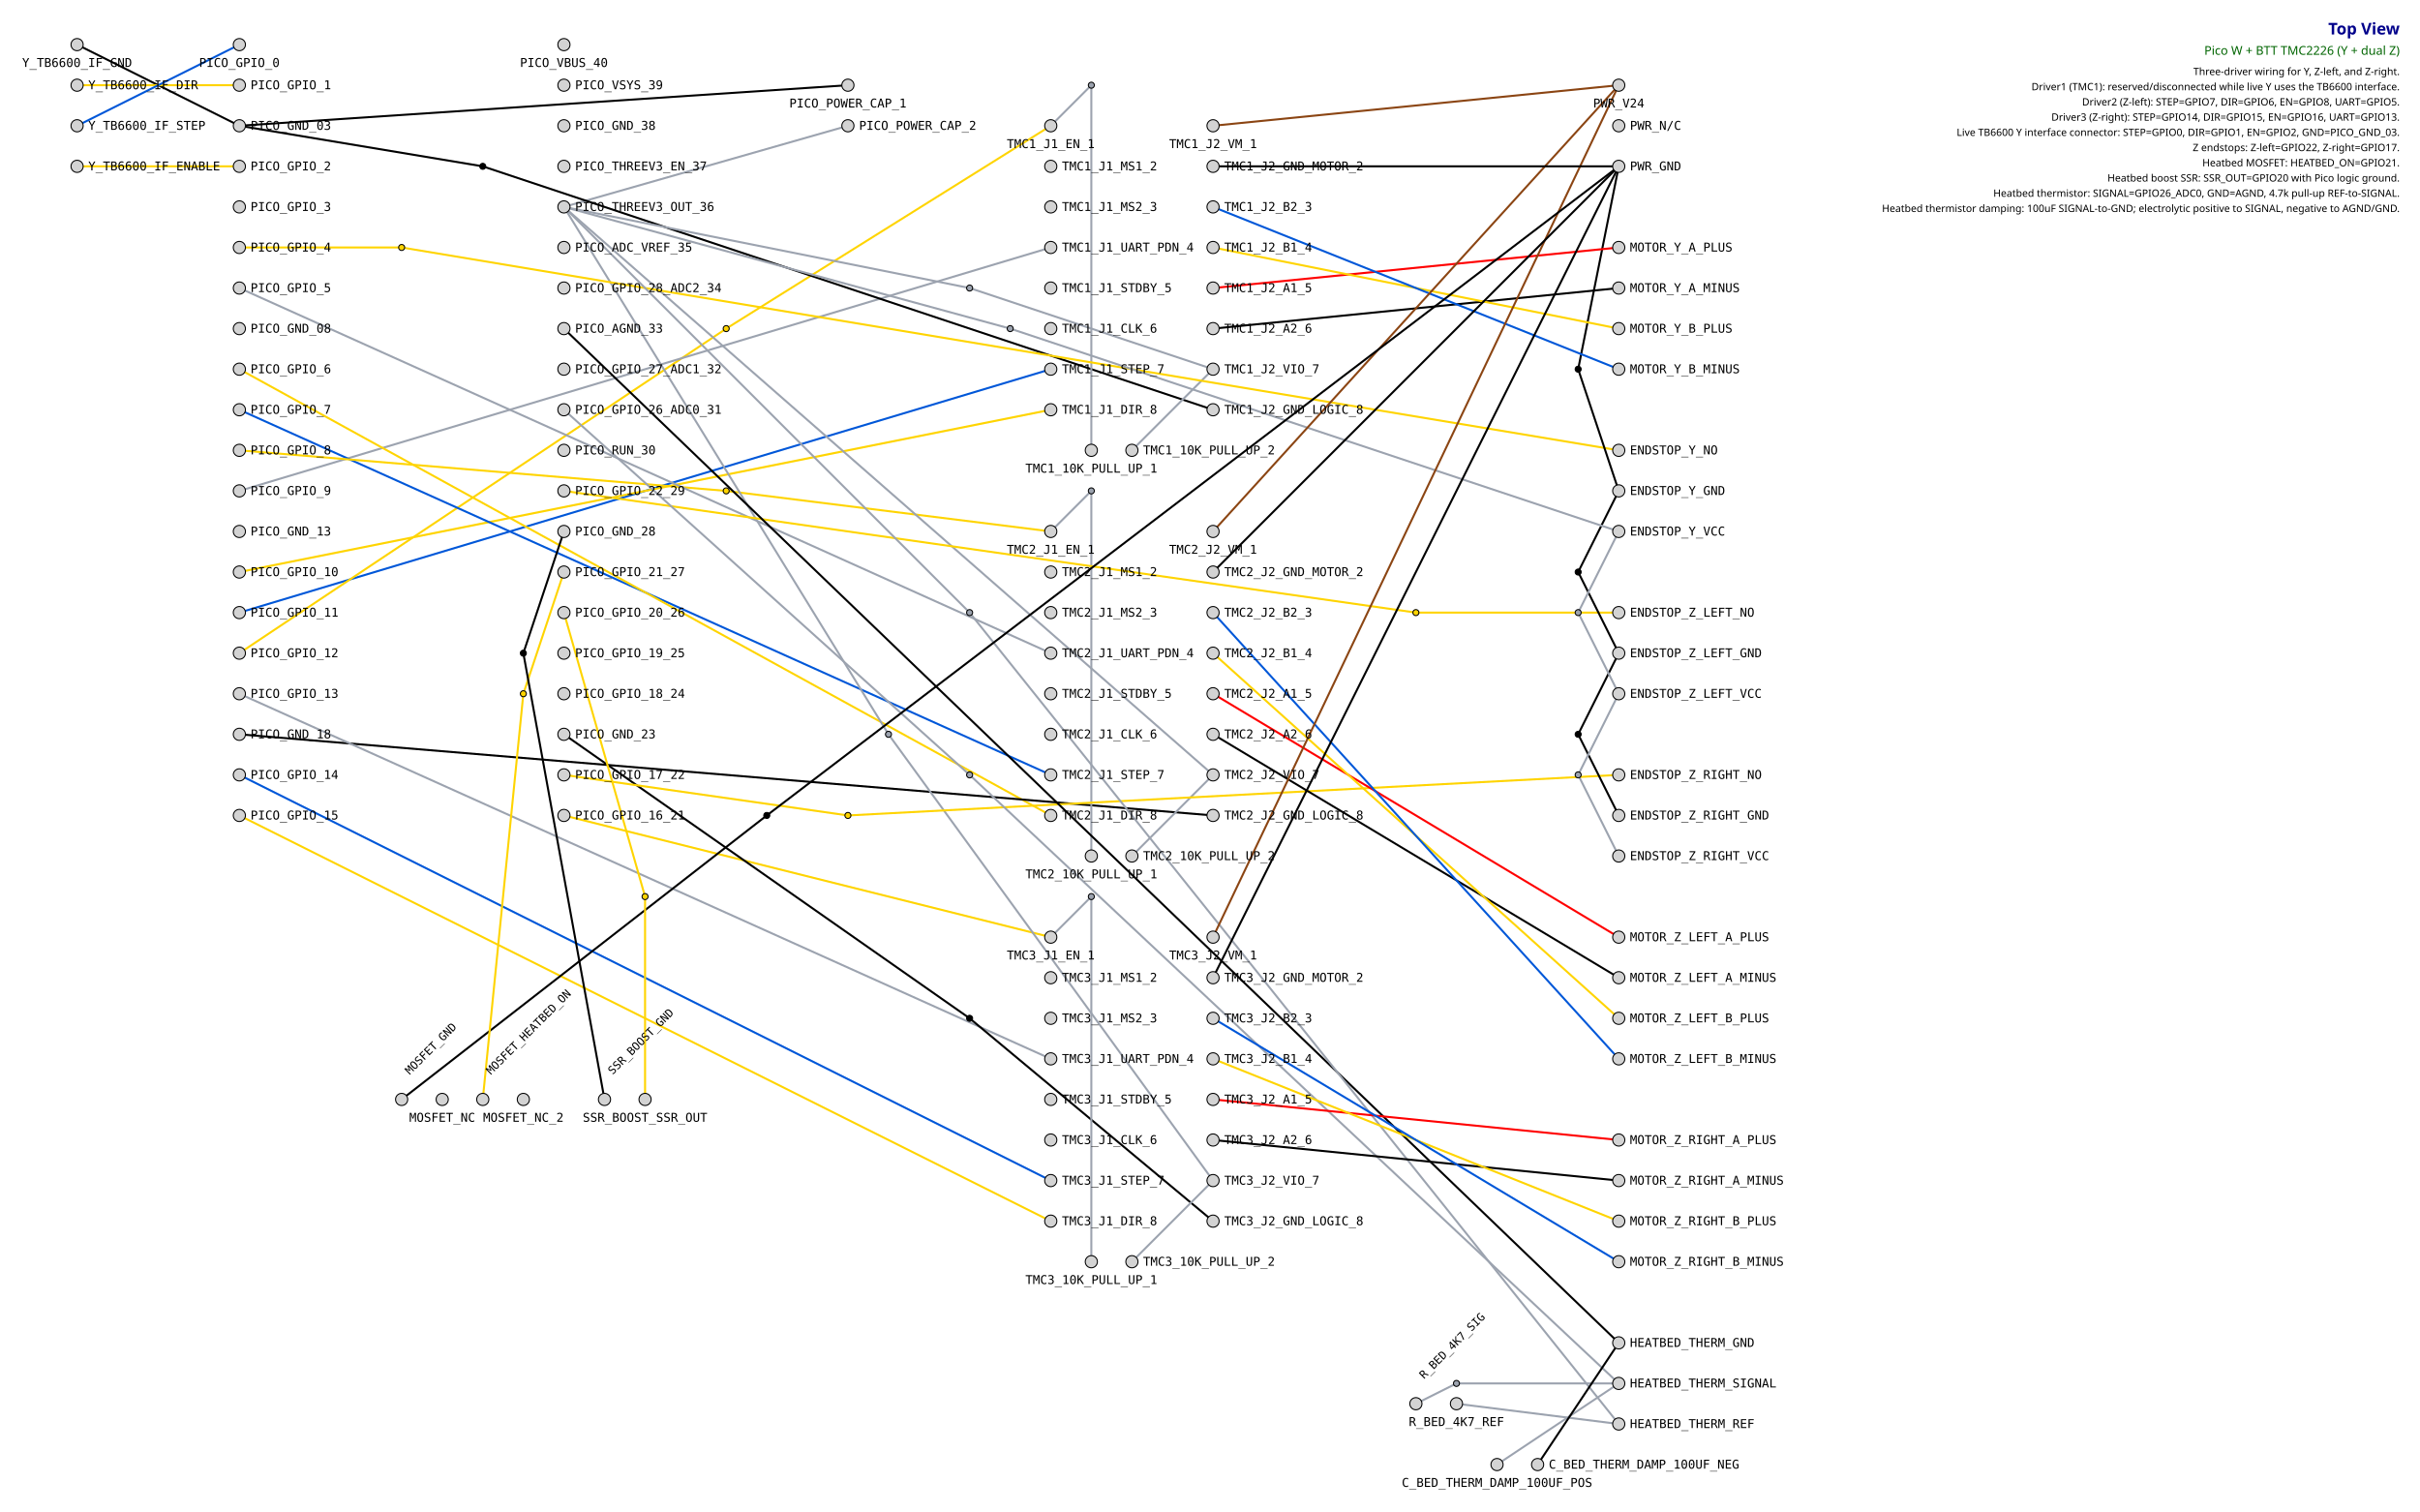
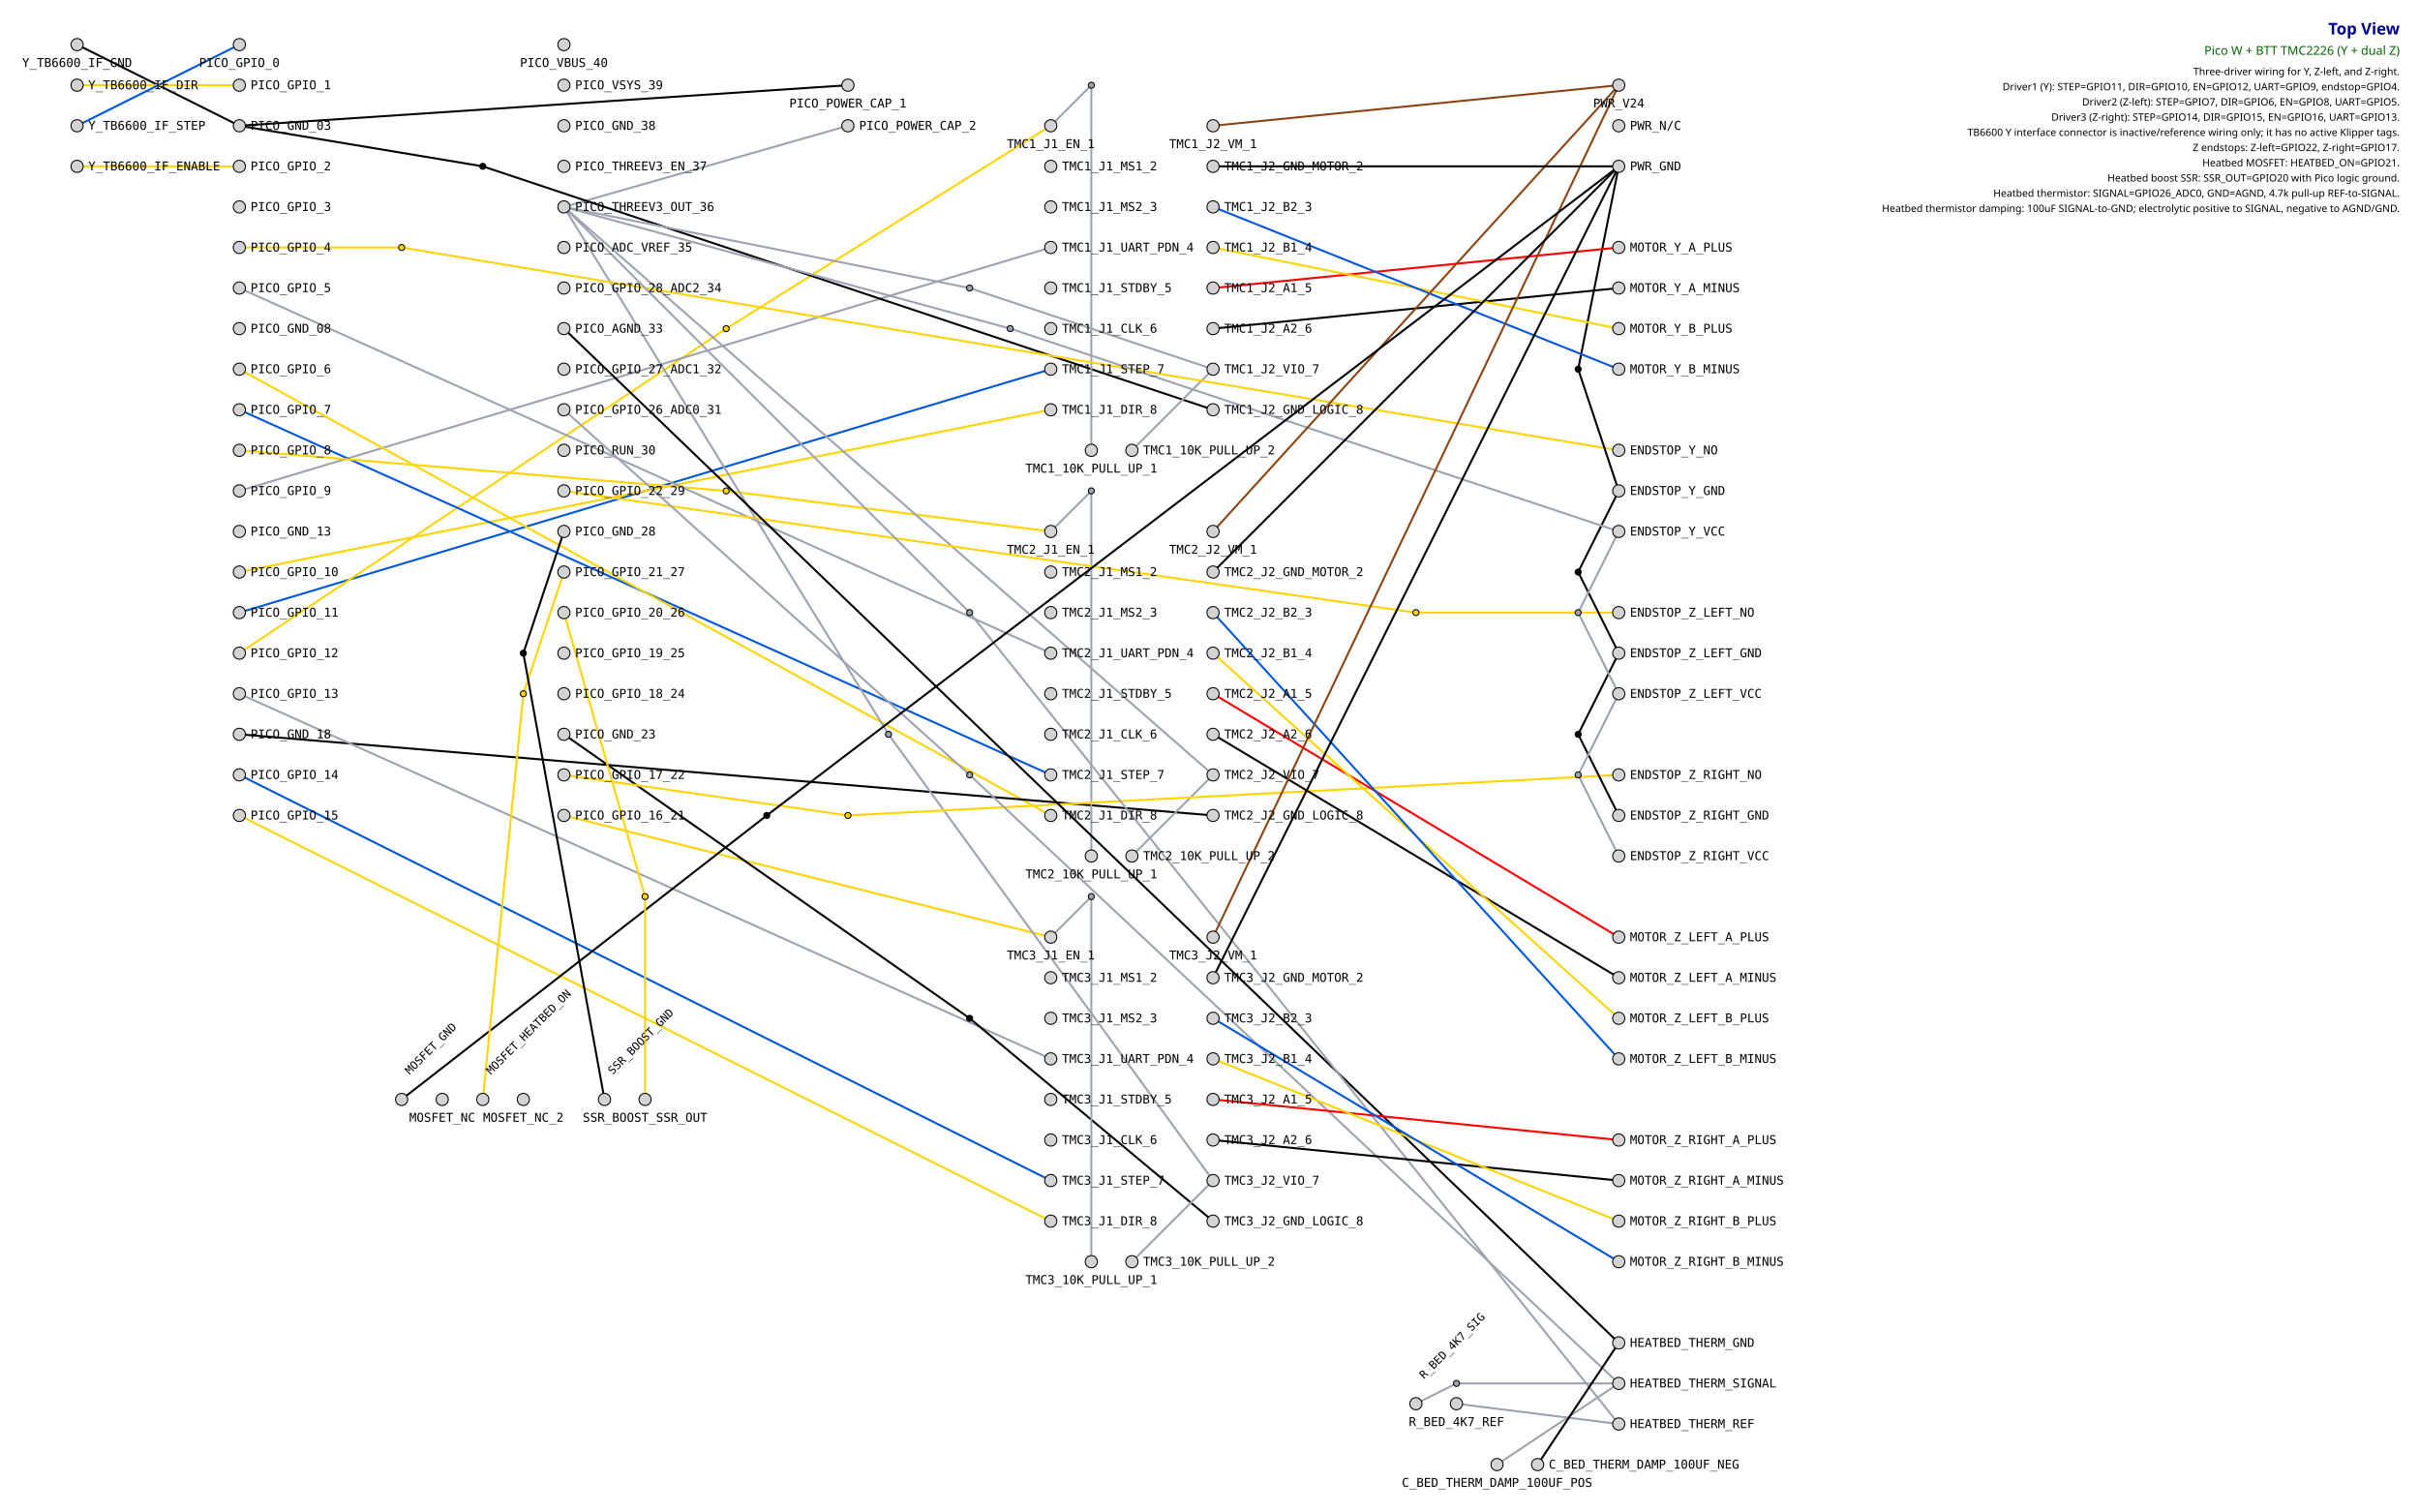
<svg xmlns="http://www.w3.org/2000/svg" viewBox="-16 -4 2386 1490" width="100%" height="100%">
  <line x1="220" y1="120" x2="820" y2="80" stroke="#000000" stroke-width="2" />
  <line x1="820" y1="120" x2="540" y2="200" stroke="#9ca3af" stroke-width="2" />
  <line x1="220" y1="120" x2="60" y2="40" stroke="#000000" stroke-width="2" />
  <line x1="220" y1="80" x2="60" y2="80" stroke="#ffd400" stroke-width="2" />
  <line x1="220" y1="40" x2="60" y2="120" stroke="#0057d8" stroke-width="2" />
  <line x1="220" y1="160" x2="60" y2="160" stroke="#ffd400" stroke-width="2" />
  <line x1="220" y1="600" x2="1020" y2="360" stroke="#0057d8" stroke-width="2" />
  <line x1="220" y1="560" x2="1020" y2="400" stroke="#ffd400" stroke-width="2" />
  <line x1="220" y1="640" x2="700" y2="320" stroke="#ffd400" stroke-width="2" />
  <line x1="700" y1="320" x2="1020" y2="120" stroke="#ffd400" stroke-width="2" />
  <circle cx="700" cy="320" r="3" fill="#ffd400" stroke="black" stroke-width="1" />
  <line x1="220" y1="480" x2="1020" y2="240" stroke="#9ca3af" stroke-width="2" />
  <line x1="220" y1="120" x2="460" y2="160" stroke="#000000" stroke-width="2" />
  <line x1="460" y1="160" x2="1180" y2="400" stroke="#000000" stroke-width="2" />
  <circle cx="460" cy="160" r="3" fill="#000000" stroke="black" stroke-width="1" />
  <line x1="540" y1="200" x2="940" y2="280" stroke="#9ca3af" stroke-width="2" />
  <line x1="940" y1="280" x2="1180" y2="360" stroke="#9ca3af" stroke-width="2" />
  <circle cx="940" cy="280" r="3" fill="#9ca3af" stroke="black" stroke-width="1" />
  <line x1="1180" y1="360" x2="1100" y2="440" stroke="#9ca3af" stroke-width="2" />
  <line x1="1060" y1="440" x2="1060" y2="80" stroke="#9ca3af" stroke-width="2" />
  <line x1="1060" y1="80" x2="1020" y2="120" stroke="#9ca3af" stroke-width="2" />
  <circle cx="1060" cy="80" r="3" fill="#9ca3af" stroke="black" stroke-width="1" />
  <line x1="220" y1="400" x2="1020" y2="760" stroke="#0057d8" stroke-width="2" />
  <line x1="220" y1="360" x2="1020" y2="800" stroke="#ffd400" stroke-width="2" />
  <line x1="220" y1="440" x2="700" y2="480" stroke="#ffd400" stroke-width="2" />
  <line x1="700" y1="480" x2="1020" y2="520" stroke="#ffd400" stroke-width="2" />
  <circle cx="700" cy="480" r="3" fill="#ffd400" stroke="black" stroke-width="1" />
  <line x1="220" y1="280" x2="1020" y2="640" stroke="#9ca3af" stroke-width="2" />
  <line x1="220" y1="720" x2="1180" y2="800" stroke="#000000" stroke-width="2" />
  <line x1="540" y1="200" x2="1180" y2="760" stroke="#9ca3af" stroke-width="2" />
  <line x1="1180" y1="760" x2="1100" y2="840" stroke="#9ca3af" stroke-width="2" />
  <line x1="1060" y1="840" x2="1060" y2="480" stroke="#9ca3af" stroke-width="2" />
  <line x1="1060" y1="480" x2="1020" y2="520" stroke="#9ca3af" stroke-width="2" />
  <circle cx="1060" cy="480" r="3" fill="#9ca3af" stroke="black" stroke-width="1" />
  <line x1="220" y1="760" x2="1020" y2="1160" stroke="#0057d8" stroke-width="2" />
  <line x1="220" y1="800" x2="1020" y2="1200" stroke="#ffd400" stroke-width="2" />
  <line x1="540" y1="800" x2="1020" y2="920" stroke="#ffd400" stroke-width="2" />
  <line x1="220" y1="680" x2="1020" y2="1040" stroke="#9ca3af" stroke-width="2" />
  <line x1="540" y1="720" x2="940" y2="1000" stroke="#000000" stroke-width="2" />
  <line x1="940" y1="1000" x2="1180" y2="1200" stroke="#000000" stroke-width="2" />
  <circle cx="940" cy="1000" r="3" fill="#000000" stroke="black" stroke-width="1" />
  <line x1="540" y1="200" x2="860" y2="720" stroke="#9ca3af" stroke-width="2" />
  <line x1="860" y1="720" x2="1180" y2="1160" stroke="#9ca3af" stroke-width="2" />
  <circle cx="860" cy="720" r="3" fill="#9ca3af" stroke="black" stroke-width="1" />
  <line x1="1180" y1="1160" x2="1100" y2="1240" stroke="#9ca3af" stroke-width="2" />
  <line x1="1060" y1="1240" x2="1060" y2="880" stroke="#9ca3af" stroke-width="2" />
  <line x1="1060" y1="880" x2="1020" y2="920" stroke="#9ca3af" stroke-width="2" />
  <circle cx="1060" cy="880" r="3" fill="#9ca3af" stroke="black" stroke-width="1" />
  <line x1="220" y1="240" x2="380" y2="240" stroke="#ffd400" stroke-width="2" />
  <line x1="380" y1="240" x2="1580" y2="440" stroke="#ffd400" stroke-width="2" />
  <circle cx="380" cy="240" r="3" fill="#ffd400" stroke="black" stroke-width="1" />
  <line x1="540" y1="480" x2="1380" y2="600" stroke="#ffd400" stroke-width="2" />
  <line x1="1380" y1="600" x2="1580" y2="600" stroke="#ffd400" stroke-width="2" />
  <circle cx="1380" cy="600" r="3" fill="#ffd400" stroke="black" stroke-width="1" />
  <line x1="540" y1="760" x2="820" y2="800" stroke="#ffd400" stroke-width="2" />
  <line x1="820" y1="800" x2="1580" y2="760" stroke="#ffd400" stroke-width="2" />
  <circle cx="820" cy="800" r="3" fill="#ffd400" stroke="black" stroke-width="1" />
  <line x1="1580" y1="160" x2="1540" y2="360" stroke="#000000" stroke-width="2" />
  <line x1="1540" y1="360" x2="1580" y2="480" stroke="#000000" stroke-width="2" />
  <circle cx="1540" cy="360" r="3" fill="#000000" stroke="black" stroke-width="1" />
  <line x1="1580" y1="480" x2="1540" y2="560" stroke="#000000" stroke-width="2" />
  <line x1="1540" y1="560" x2="1580" y2="640" stroke="#000000" stroke-width="2" />
  <circle cx="1540" cy="560" r="3" fill="#000000" stroke="black" stroke-width="1" />
  <line x1="1580" y1="640" x2="1540" y2="720" stroke="#000000" stroke-width="2" />
  <line x1="1540" y1="720" x2="1580" y2="800" stroke="#000000" stroke-width="2" />
  <circle cx="1540" cy="720" r="3" fill="#000000" stroke="black" stroke-width="1" />
  <line x1="1580" y1="520" x2="980" y2="320" stroke="#9ca3af" stroke-width="2" />
  <line x1="980" y1="320" x2="540" y2="200" stroke="#9ca3af" stroke-width="2" />
  <circle cx="980" cy="320" r="3" fill="#9ca3af" stroke="black" stroke-width="1" />
  <line x1="1580" y1="680" x2="1540" y2="600" stroke="#9ca3af" stroke-width="2" />
  <line x1="1540" y1="600" x2="1580" y2="520" stroke="#9ca3af" stroke-width="2" />
  <circle cx="1540" cy="600" r="3" fill="#9ca3af" stroke="black" stroke-width="1" />
  <line x1="1580" y1="840" x2="1540" y2="760" stroke="#9ca3af" stroke-width="2" />
  <line x1="1540" y1="760" x2="1580" y2="680" stroke="#9ca3af" stroke-width="2" />
  <circle cx="1540" cy="760" r="3" fill="#9ca3af" stroke="black" stroke-width="1" />
  <line x1="540" y1="320" x2="1580" y2="1320" stroke="#000000" stroke-width="2" />
  <line x1="540" y1="400" x2="940" y2="760" stroke="#9ca3af" stroke-width="2" />
  <line x1="940" y1="760" x2="1580" y2="1360" stroke="#9ca3af" stroke-width="2" />
  <circle cx="940" cy="760" r="3" fill="#9ca3af" stroke="black" stroke-width="1" />
  <line x1="540" y1="200" x2="940" y2="600" stroke="#9ca3af" stroke-width="2" />
  <line x1="940" y1="600" x2="1580" y2="1400" stroke="#9ca3af" stroke-width="2" />
  <circle cx="940" cy="600" r="3" fill="#9ca3af" stroke="black" stroke-width="1" />
  <line x1="1580" y1="1400" x2="1420" y2="1380" stroke="#9ca3af" stroke-width="2" />
  <line x1="1380" y1="1380" x2="1420" y2="1360" stroke="#9ca3af" stroke-width="2" />
  <line x1="1420" y1="1360" x2="1580" y2="1360" stroke="#9ca3af" stroke-width="2" />
  <circle cx="1420" cy="1360" r="3" fill="#9ca3af" stroke="black" stroke-width="1" />
  <line x1="1460" y1="1440" x2="1580" y2="1360" stroke="#9ca3af" stroke-width="2" />
  <line x1="1500" y1="1440" x2="1580" y2="1320" stroke="#000000" stroke-width="2" />
  <line x1="1580" y1="240" x2="1180" y2="280" stroke="#ff0000" stroke-width="2" />
  <line x1="1580" y1="280" x2="1180" y2="320" stroke="#000000" stroke-width="2" />
  <line x1="1580" y1="320" x2="1180" y2="240" stroke="#ffd400" stroke-width="2" />
  <line x1="1580" y1="360" x2="1180" y2="200" stroke="#0057d8" stroke-width="2" />
  <line x1="1580" y1="920" x2="1180" y2="680" stroke="#ff0000" stroke-width="2" />
  <line x1="1580" y1="960" x2="1180" y2="720" stroke="#000000" stroke-width="2" />
  <line x1="1580" y1="1000" x2="1180" y2="640" stroke="#ffd400" stroke-width="2" />
  <line x1="1580" y1="1040" x2="1180" y2="600" stroke="#0057d8" stroke-width="2" />
  <line x1="1580" y1="1120" x2="1180" y2="1080" stroke="#ff0000" stroke-width="2" />
  <line x1="1580" y1="1160" x2="1180" y2="1120" stroke="#000000" stroke-width="2" />
  <line x1="1580" y1="1200" x2="1180" y2="1040" stroke="#ffd400" stroke-width="2" />
  <line x1="1580" y1="1240" x2="1180" y2="1000" stroke="#0057d8" stroke-width="2" />
  <line x1="1580" y1="80" x2="1180" y2="120" stroke="#8b4513" stroke-width="2" />
  <line x1="1580" y1="80" x2="1180" y2="520" stroke="#8b4513" stroke-width="2" />
  <line x1="1580" y1="80" x2="1180" y2="920" stroke="#8b4513" stroke-width="2" />
  <line x1="1580" y1="160" x2="1180" y2="160" stroke="#000000" stroke-width="2" />
  <line x1="1580" y1="160" x2="1180" y2="560" stroke="#000000" stroke-width="2" />
  <line x1="1580" y1="160" x2="1180" y2="960" stroke="#000000" stroke-width="2" />
  <line x1="1580" y1="160" x2="740" y2="800" stroke="#000000" stroke-width="2" />
  <line x1="740" y1="800" x2="380" y2="1080" stroke="#000000" stroke-width="2" />
  <circle cx="740" cy="800" r="3" fill="#000000" stroke="black" stroke-width="1" />
  <line x1="540" y1="560" x2="500" y2="680" stroke="#ffd400" stroke-width="2" />
  <line x1="500" y1="680" x2="460" y2="1080" stroke="#ffd400" stroke-width="2" />
  <circle cx="500" cy="680" r="3" fill="#ffd400" stroke="black" stroke-width="1" />
  <line x1="540" y1="520" x2="500" y2="640" stroke="#000000" stroke-width="2" />
  <line x1="500" y1="640" x2="580" y2="1080" stroke="#000000" stroke-width="2" />
  <circle cx="500" cy="640" r="3" fill="#000000" stroke="black" stroke-width="1" />
  <line x1="540" y1="600" x2="620" y2="880" stroke="#ffd400" stroke-width="2" />
  <line x1="620" y1="880" x2="620" y2="1080" stroke="#ffd400" stroke-width="2" />
  <circle cx="620" cy="880" r="3" fill="#ffd400" stroke="black" stroke-width="1" />
  <circle cx="220" cy="40" r="6" fill="lightgray" stroke="black" />
  <text x="220" y="62" font-size="12px" font-family="monospace" text-anchor="middle">PICO_GPIO_0</text>
  <circle cx="220" cy="80" r="6" fill="lightgray" stroke="black" />
  <text x="231" y="84" font-size="12px" font-family="monospace" text-anchor="start">PICO_GPIO_1</text>
  <circle cx="220" cy="120" r="6" fill="lightgray" stroke="black" />
  <text x="231" y="124" font-size="12px" font-family="monospace" text-anchor="start">PICO_GND_03</text>
  <circle cx="220" cy="160" r="6" fill="lightgray" stroke="black" />
  <text x="231" y="164" font-size="12px" font-family="monospace" text-anchor="start">PICO_GPIO_2</text>
  <circle cx="220" cy="200" r="6" fill="lightgray" stroke="black" />
  <text x="231" y="204" font-size="12px" font-family="monospace" text-anchor="start">PICO_GPIO_3</text>
  <circle cx="220" cy="240" r="6" fill="lightgray" stroke="black" />
  <text x="231" y="244" font-size="12px" font-family="monospace" text-anchor="start">PICO_GPIO_4</text>
  <circle cx="220" cy="280" r="6" fill="lightgray" stroke="black" />
  <text x="231" y="284" font-size="12px" font-family="monospace" text-anchor="start">PICO_GPIO_5</text>
  <circle cx="220" cy="320" r="6" fill="lightgray" stroke="black" />
  <text x="231" y="324" font-size="12px" font-family="monospace" text-anchor="start">PICO_GND_08</text>
  <circle cx="220" cy="360" r="6" fill="lightgray" stroke="black" />
  <text x="231" y="364" font-size="12px" font-family="monospace" text-anchor="start">PICO_GPIO_6</text>
  <circle cx="220" cy="400" r="6" fill="lightgray" stroke="black" />
  <text x="231" y="404" font-size="12px" font-family="monospace" text-anchor="start">PICO_GPIO_7</text>
  <circle cx="220" cy="440" r="6" fill="lightgray" stroke="black" />
  <text x="231" y="444" font-size="12px" font-family="monospace" text-anchor="start">PICO_GPIO_8</text>
  <circle cx="220" cy="480" r="6" fill="lightgray" stroke="black" />
  <text x="231" y="484" font-size="12px" font-family="monospace" text-anchor="start">PICO_GPIO_9</text>
  <circle cx="220" cy="520" r="6" fill="lightgray" stroke="black" />
  <text x="231" y="524" font-size="12px" font-family="monospace" text-anchor="start">PICO_GND_13</text>
  <circle cx="220" cy="560" r="6" fill="lightgray" stroke="black" />
  <text x="231" y="564" font-size="12px" font-family="monospace" text-anchor="start">PICO_GPIO_10</text>
  <circle cx="220" cy="600" r="6" fill="lightgray" stroke="black" />
  <text x="231" y="604" font-size="12px" font-family="monospace" text-anchor="start">PICO_GPIO_11</text>
  <circle cx="220" cy="640" r="6" fill="lightgray" stroke="black" />
  <text x="231" y="644" font-size="12px" font-family="monospace" text-anchor="start">PICO_GPIO_12</text>
  <circle cx="220" cy="680" r="6" fill="lightgray" stroke="black" />
  <text x="231" y="684" font-size="12px" font-family="monospace" text-anchor="start">PICO_GPIO_13</text>
  <circle cx="220" cy="720" r="6" fill="lightgray" stroke="black" />
  <text x="231" y="724" font-size="12px" font-family="monospace" text-anchor="start">PICO_GND_18</text>
  <circle cx="220" cy="760" r="6" fill="lightgray" stroke="black" />
  <text x="231" y="764" font-size="12px" font-family="monospace" text-anchor="start">PICO_GPIO_14</text>
  <circle cx="220" cy="800" r="6" fill="lightgray" stroke="black" />
  <text x="231" y="804" font-size="12px" font-family="monospace" text-anchor="start">PICO_GPIO_15</text>
  <circle cx="540" cy="40" r="6" fill="lightgray" stroke="black" />
  <text x="540" y="62" font-size="12px" font-family="monospace" text-anchor="middle">PICO_VBUS_40</text>
  <circle cx="540" cy="80" r="6" fill="lightgray" stroke="black" />
  <text x="551" y="84" font-size="12px" font-family="monospace" text-anchor="start">PICO_VSYS_39</text>
  <circle cx="540" cy="120" r="6" fill="lightgray" stroke="black" />
  <text x="551" y="124" font-size="12px" font-family="monospace" text-anchor="start">PICO_GND_38</text>
  <circle cx="540" cy="160" r="6" fill="lightgray" stroke="black" />
  <text x="551" y="164" font-size="12px" font-family="monospace" text-anchor="start">PICO_THREEV3_EN_37</text>
  <circle cx="540" cy="200" r="6" fill="lightgray" stroke="black" />
  <text x="551" y="204" font-size="12px" font-family="monospace" text-anchor="start">PICO_THREEV3_OUT_36</text>
  <circle cx="540" cy="240" r="6" fill="lightgray" stroke="black" />
  <text x="551" y="244" font-size="12px" font-family="monospace" text-anchor="start">PICO_ADC_VREF_35</text>
  <circle cx="540" cy="280" r="6" fill="lightgray" stroke="black" />
  <text x="551" y="284" font-size="12px" font-family="monospace" text-anchor="start">PICO_GPIO_28_ADC2_34</text>
  <circle cx="540" cy="320" r="6" fill="lightgray" stroke="black" />
  <text x="551" y="324" font-size="12px" font-family="monospace" text-anchor="start">PICO_AGND_33</text>
  <circle cx="540" cy="360" r="6" fill="lightgray" stroke="black" />
  <text x="551" y="364" font-size="12px" font-family="monospace" text-anchor="start">PICO_GPIO_27_ADC1_32</text>
  <circle cx="540" cy="400" r="6" fill="lightgray" stroke="black" />
  <text x="551" y="404" font-size="12px" font-family="monospace" text-anchor="start">PICO_GPIO_26_ADC0_31</text>
  <circle cx="540" cy="440" r="6" fill="lightgray" stroke="black" />
  <text x="551" y="444" font-size="12px" font-family="monospace" text-anchor="start">PICO_RUN_30</text>
  <circle cx="540" cy="480" r="6" fill="lightgray" stroke="black" />
  <text x="551" y="484" font-size="12px" font-family="monospace" text-anchor="start">PICO_GPIO_22_29</text>
  <circle cx="540" cy="520" r="6" fill="lightgray" stroke="black" />
  <text x="551" y="524" font-size="12px" font-family="monospace" text-anchor="start">PICO_GND_28</text>
  <circle cx="540" cy="560" r="6" fill="lightgray" stroke="black" />
  <text x="551" y="564" font-size="12px" font-family="monospace" text-anchor="start">PICO_GPIO_21_27</text>
  <circle cx="540" cy="600" r="6" fill="lightgray" stroke="black" />
  <text x="551" y="604" font-size="12px" font-family="monospace" text-anchor="start">PICO_GPIO_20_26</text>
  <circle cx="540" cy="640" r="6" fill="lightgray" stroke="black" />
  <text x="551" y="644" font-size="12px" font-family="monospace" text-anchor="start">PICO_GPIO_19_25</text>
  <circle cx="540" cy="680" r="6" fill="lightgray" stroke="black" />
  <text x="551" y="684" font-size="12px" font-family="monospace" text-anchor="start">PICO_GPIO_18_24</text>
  <circle cx="540" cy="720" r="6" fill="lightgray" stroke="black" />
  <text x="551" y="724" font-size="12px" font-family="monospace" text-anchor="start">PICO_GND_23</text>
  <circle cx="540" cy="760" r="6" fill="lightgray" stroke="black" />
  <text x="551" y="764" font-size="12px" font-family="monospace" text-anchor="start">PICO_GPIO_17_22</text>
  <circle cx="540" cy="800" r="6" fill="lightgray" stroke="black" />
  <text x="551" y="804" font-size="12px" font-family="monospace" text-anchor="start">PICO_GPIO_16_21</text>
  <circle cx="1020" cy="120" r="6" fill="lightgray" stroke="black" />
  <text x="1020" y="142" font-size="12px" font-family="monospace" text-anchor="middle">TMC1_J1_EN_1</text>
  <circle cx="1020" cy="160" r="6" fill="lightgray" stroke="black" />
  <text x="1031" y="164" font-size="12px" font-family="monospace" text-anchor="start">TMC1_J1_MS1_2</text>
  <circle cx="1020" cy="200" r="6" fill="lightgray" stroke="black" />
  <text x="1031" y="204" font-size="12px" font-family="monospace" text-anchor="start">TMC1_J1_MS2_3</text>
  <circle cx="1020" cy="240" r="6" fill="lightgray" stroke="black" />
  <text x="1031" y="244" font-size="12px" font-family="monospace" text-anchor="start">TMC1_J1_UART_PDN_4</text>
  <circle cx="1020" cy="280" r="6" fill="lightgray" stroke="black" />
  <text x="1031" y="284" font-size="12px" font-family="monospace" text-anchor="start">TMC1_J1_STDBY_5</text>
  <circle cx="1020" cy="320" r="6" fill="lightgray" stroke="black" />
  <text x="1031" y="324" font-size="12px" font-family="monospace" text-anchor="start">TMC1_J1_CLK_6</text>
  <circle cx="1020" cy="360" r="6" fill="lightgray" stroke="black" />
  <text x="1031" y="364" font-size="12px" font-family="monospace" text-anchor="start">TMC1_J1_STEP_7</text>
  <circle cx="1020" cy="400" r="6" fill="lightgray" stroke="black" />
  <text x="1031" y="404" font-size="12px" font-family="monospace" text-anchor="start">TMC1_J1_DIR_8</text>
  <circle cx="1180" cy="120" r="6" fill="lightgray" stroke="black" />
  <text x="1180" y="142" font-size="12px" font-family="monospace" text-anchor="middle">TMC1_J2_VM_1</text>
  <circle cx="1180" cy="160" r="6" fill="lightgray" stroke="black" />
  <text x="1191" y="164" font-size="12px" font-family="monospace" text-anchor="start">TMC1_J2_GND_MOTOR_2</text>
  <circle cx="1180" cy="200" r="6" fill="lightgray" stroke="black" />
  <text x="1191" y="204" font-size="12px" font-family="monospace" text-anchor="start">TMC1_J2_B2_3</text>
  <circle cx="1180" cy="240" r="6" fill="lightgray" stroke="black" />
  <text x="1191" y="244" font-size="12px" font-family="monospace" text-anchor="start">TMC1_J2_B1_4</text>
  <circle cx="1180" cy="280" r="6" fill="lightgray" stroke="black" />
  <text x="1191" y="284" font-size="12px" font-family="monospace" text-anchor="start">TMC1_J2_A1_5</text>
  <circle cx="1180" cy="320" r="6" fill="lightgray" stroke="black" />
  <text x="1191" y="324" font-size="12px" font-family="monospace" text-anchor="start">TMC1_J2_A2_6</text>
  <circle cx="1180" cy="360" r="6" fill="lightgray" stroke="black" />
  <text x="1191" y="364" font-size="12px" font-family="monospace" text-anchor="start">TMC1_J2_VIO_7</text>
  <circle cx="1180" cy="400" r="6" fill="lightgray" stroke="black" />
  <text x="1191" y="404" font-size="12px" font-family="monospace" text-anchor="start">TMC1_J2_GND_LOGIC_8</text>
  <circle cx="1020" cy="520" r="6" fill="lightgray" stroke="black" />
  <text x="1020" y="542" font-size="12px" font-family="monospace" text-anchor="middle">TMC2_J1_EN_1</text>
  <circle cx="1020" cy="560" r="6" fill="lightgray" stroke="black" />
  <text x="1031" y="564" font-size="12px" font-family="monospace" text-anchor="start">TMC2_J1_MS1_2</text>
  <circle cx="1020" cy="600" r="6" fill="lightgray" stroke="black" />
  <text x="1031" y="604" font-size="12px" font-family="monospace" text-anchor="start">TMC2_J1_MS2_3</text>
  <circle cx="1020" cy="640" r="6" fill="lightgray" stroke="black" />
  <text x="1031" y="644" font-size="12px" font-family="monospace" text-anchor="start">TMC2_J1_UART_PDN_4</text>
  <circle cx="1020" cy="680" r="6" fill="lightgray" stroke="black" />
  <text x="1031" y="684" font-size="12px" font-family="monospace" text-anchor="start">TMC2_J1_STDBY_5</text>
  <circle cx="1020" cy="720" r="6" fill="lightgray" stroke="black" />
  <text x="1031" y="724" font-size="12px" font-family="monospace" text-anchor="start">TMC2_J1_CLK_6</text>
  <circle cx="1020" cy="760" r="6" fill="lightgray" stroke="black" />
  <text x="1031" y="764" font-size="12px" font-family="monospace" text-anchor="start">TMC2_J1_STEP_7</text>
  <circle cx="1020" cy="800" r="6" fill="lightgray" stroke="black" />
  <text x="1031" y="804" font-size="12px" font-family="monospace" text-anchor="start">TMC2_J1_DIR_8</text>
  <circle cx="1180" cy="520" r="6" fill="lightgray" stroke="black" />
  <text x="1180" y="542" font-size="12px" font-family="monospace" text-anchor="middle">TMC2_J2_VM_1</text>
  <circle cx="1180" cy="560" r="6" fill="lightgray" stroke="black" />
  <text x="1191" y="564" font-size="12px" font-family="monospace" text-anchor="start">TMC2_J2_GND_MOTOR_2</text>
  <circle cx="1180" cy="600" r="6" fill="lightgray" stroke="black" />
  <text x="1191" y="604" font-size="12px" font-family="monospace" text-anchor="start">TMC2_J2_B2_3</text>
  <circle cx="1180" cy="640" r="6" fill="lightgray" stroke="black" />
  <text x="1191" y="644" font-size="12px" font-family="monospace" text-anchor="start">TMC2_J2_B1_4</text>
  <circle cx="1180" cy="680" r="6" fill="lightgray" stroke="black" />
  <text x="1191" y="684" font-size="12px" font-family="monospace" text-anchor="start">TMC2_J2_A1_5</text>
  <circle cx="1180" cy="720" r="6" fill="lightgray" stroke="black" />
  <text x="1191" y="724" font-size="12px" font-family="monospace" text-anchor="start">TMC2_J2_A2_6</text>
  <circle cx="1180" cy="760" r="6" fill="lightgray" stroke="black" />
  <text x="1191" y="764" font-size="12px" font-family="monospace" text-anchor="start">TMC2_J2_VIO_7</text>
  <circle cx="1180" cy="800" r="6" fill="lightgray" stroke="black" />
  <text x="1191" y="804" font-size="12px" font-family="monospace" text-anchor="start">TMC2_J2_GND_LOGIC_8</text>
  <circle cx="1020" cy="920" r="6" fill="lightgray" stroke="black" />
  <text x="1020" y="942" font-size="12px" font-family="monospace" text-anchor="middle">TMC3_J1_EN_1</text>
  <circle cx="1020" cy="960" r="6" fill="lightgray" stroke="black" />
  <text x="1031" y="964" font-size="12px" font-family="monospace" text-anchor="start">TMC3_J1_MS1_2</text>
  <circle cx="1020" cy="1000" r="6" fill="lightgray" stroke="black" />
  <text x="1031" y="1004" font-size="12px" font-family="monospace" text-anchor="start">TMC3_J1_MS2_3</text>
  <circle cx="1020" cy="1040" r="6" fill="lightgray" stroke="black" />
  <text x="1031" y="1044" font-size="12px" font-family="monospace" text-anchor="start">TMC3_J1_UART_PDN_4</text>
  <circle cx="1020" cy="1080" r="6" fill="lightgray" stroke="black" />
  <text x="1031" y="1084" font-size="12px" font-family="monospace" text-anchor="start">TMC3_J1_STDBY_5</text>
  <circle cx="1020" cy="1120" r="6" fill="lightgray" stroke="black" />
  <text x="1031" y="1124" font-size="12px" font-family="monospace" text-anchor="start">TMC3_J1_CLK_6</text>
  <circle cx="1020" cy="1160" r="6" fill="lightgray" stroke="black" />
  <text x="1031" y="1164" font-size="12px" font-family="monospace" text-anchor="start">TMC3_J1_STEP_7</text>
  <circle cx="1020" cy="1200" r="6" fill="lightgray" stroke="black" />
  <text x="1031" y="1204" font-size="12px" font-family="monospace" text-anchor="start">TMC3_J1_DIR_8</text>
  <circle cx="1180" cy="920" r="6" fill="lightgray" stroke="black" />
  <text x="1180" y="942" font-size="12px" font-family="monospace" text-anchor="middle">TMC3_J2_VM_1</text>
  <circle cx="1180" cy="960" r="6" fill="lightgray" stroke="black" />
  <text x="1191" y="964" font-size="12px" font-family="monospace" text-anchor="start">TMC3_J2_GND_MOTOR_2</text>
  <circle cx="1180" cy="1000" r="6" fill="lightgray" stroke="black" />
  <text x="1191" y="1004" font-size="12px" font-family="monospace" text-anchor="start">TMC3_J2_B2_3</text>
  <circle cx="1180" cy="1040" r="6" fill="lightgray" stroke="black" />
  <text x="1191" y="1044" font-size="12px" font-family="monospace" text-anchor="start">TMC3_J2_B1_4</text>
  <circle cx="1180" cy="1080" r="6" fill="lightgray" stroke="black" />
  <text x="1191" y="1084" font-size="12px" font-family="monospace" text-anchor="start">TMC3_J2_A1_5</text>
  <circle cx="1180" cy="1120" r="6" fill="lightgray" stroke="black" />
  <text x="1191" y="1124" font-size="12px" font-family="monospace" text-anchor="start">TMC3_J2_A2_6</text>
  <circle cx="1180" cy="1160" r="6" fill="lightgray" stroke="black" />
  <text x="1191" y="1164" font-size="12px" font-family="monospace" text-anchor="start">TMC3_J2_VIO_7</text>
  <circle cx="1180" cy="1200" r="6" fill="lightgray" stroke="black" />
  <text x="1191" y="1204" font-size="12px" font-family="monospace" text-anchor="start">TMC3_J2_GND_LOGIC_8</text>
  <circle cx="1060" cy="440" r="6" fill="lightgray" stroke="black" />
  <text x="1060" y="462" font-size="12px" font-family="monospace" text-anchor="middle">TMC1_10K_PULL_UP_1</text>
  <circle cx="1100" cy="440" r="6" fill="lightgray" stroke="black" />
  <text x="1111" y="444" font-size="12px" font-family="monospace" text-anchor="start">TMC1_10K_PULL_UP_2</text>
  <circle cx="1060" cy="840" r="6" fill="lightgray" stroke="black" />
  <text x="1060" y="862" font-size="12px" font-family="monospace" text-anchor="middle">TMC2_10K_PULL_UP_1</text>
  <circle cx="1100" cy="840" r="6" fill="lightgray" stroke="black" />
  <text x="1111" y="844" font-size="12px" font-family="monospace" text-anchor="start">TMC2_10K_PULL_UP_2</text>
  <circle cx="1060" cy="1240" r="6" fill="lightgray" stroke="black" />
  <text x="1060" y="1262" font-size="12px" font-family="monospace" text-anchor="middle">TMC3_10K_PULL_UP_1</text>
  <circle cx="1100" cy="1240" r="6" fill="lightgray" stroke="black" />
  <text x="1111" y="1244" font-size="12px" font-family="monospace" text-anchor="start">TMC3_10K_PULL_UP_2</text>
  <circle cx="820" cy="80" r="6" fill="lightgray" stroke="black" />
  <text x="820" y="102" font-size="12px" font-family="monospace" text-anchor="middle">PICO_POWER_CAP_1</text>
  <circle cx="820" cy="120" r="6" fill="lightgray" stroke="black" />
  <text x="831" y="124" font-size="12px" font-family="monospace" text-anchor="start">PICO_POWER_CAP_2</text>
  <circle cx="1580" cy="1320" r="6" fill="lightgray" stroke="black" />
  <text x="1591" y="1324" font-size="12px" font-family="monospace" text-anchor="start">HEATBED_THERM_GND</text>
  <circle cx="1580" cy="1360" r="6" fill="lightgray" stroke="black" />
  <text x="1591" y="1364" font-size="12px" font-family="monospace" text-anchor="start">HEATBED_THERM_SIGNAL</text>
  <circle cx="1580" cy="1400" r="6" fill="lightgray" stroke="black" />
  <text x="1591" y="1404" font-size="12px" font-family="monospace" text-anchor="start">HEATBED_THERM_REF</text>
  <circle cx="1380" cy="1380" r="6" fill="lightgray" stroke="black" />
  <text x="1388" y="1356" font-size="11px" font-family="monospace" text-anchor="start" transform="rotate(-45,1388,1356)">R_BED_4K7_SIG</text>
  <circle cx="1420" cy="1380" r="6" fill="lightgray" stroke="black" />
  <text x="1420" y="1402" font-size="12px" font-family="monospace" text-anchor="middle">R_BED_4K7_REF</text>
  <circle cx="1460" cy="1440" r="6" fill="lightgray" stroke="black" />
  <text x="1460" y="1462" font-size="12px" font-family="monospace" text-anchor="middle">C_BED_THERM_DAMP_100UF_POS</text>
  <circle cx="1500" cy="1440" r="6" fill="lightgray" stroke="black" />
  <text x="1511" y="1444" font-size="12px" font-family="monospace" text-anchor="start">C_BED_THERM_DAMP_100UF_NEG</text>
  <circle cx="1580" cy="440" r="6" fill="lightgray" stroke="black" />
  <text x="1591" y="444" font-size="12px" font-family="monospace" text-anchor="start">ENDSTOP_Y_NO</text>
  <circle cx="1580" cy="480" r="6" fill="lightgray" stroke="black" />
  <text x="1591" y="484" font-size="12px" font-family="monospace" text-anchor="start">ENDSTOP_Y_GND</text>
  <circle cx="1580" cy="520" r="6" fill="lightgray" stroke="black" />
  <text x="1591" y="524" font-size="12px" font-family="monospace" text-anchor="start">ENDSTOP_Y_VCC</text>
  <circle cx="1580" cy="240" r="6" fill="lightgray" stroke="black" />
  <text x="1591" y="244" font-size="12px" font-family="monospace" text-anchor="start">MOTOR_Y_A_PLUS</text>
  <circle cx="1580" cy="280" r="6" fill="lightgray" stroke="black" />
  <text x="1591" y="284" font-size="12px" font-family="monospace" text-anchor="start">MOTOR_Y_A_MINUS</text>
  <circle cx="1580" cy="320" r="6" fill="lightgray" stroke="black" />
  <text x="1591" y="324" font-size="12px" font-family="monospace" text-anchor="start">MOTOR_Y_B_PLUS</text>
  <circle cx="1580" cy="360" r="6" fill="lightgray" stroke="black" />
  <text x="1591" y="364" font-size="12px" font-family="monospace" text-anchor="start">MOTOR_Y_B_MINUS</text>
  <circle cx="60" cy="40" r="6" fill="lightgray" stroke="black" />
  <text x="60" y="62" font-size="12px" font-family="monospace" text-anchor="middle">Y_TB6600_IF_GND</text>
  <circle cx="60" cy="80" r="6" fill="lightgray" stroke="black" />
  <text x="71" y="84" font-size="12px" font-family="monospace" text-anchor="start">Y_TB6600_IF_DIR</text>
  <circle cx="60" cy="120" r="6" fill="lightgray" stroke="black" />
  <text x="71" y="124" font-size="12px" font-family="monospace" text-anchor="start">Y_TB6600_IF_STEP</text>
  <circle cx="60" cy="160" r="6" fill="lightgray" stroke="black" />
  <text x="71" y="164" font-size="12px" font-family="monospace" text-anchor="start">Y_TB6600_IF_ENABLE</text>
  <circle cx="1580" cy="600" r="6" fill="lightgray" stroke="black" />
  <text x="1591" y="604" font-size="12px" font-family="monospace" text-anchor="start">ENDSTOP_Z_LEFT_NO</text>
  <circle cx="1580" cy="640" r="6" fill="lightgray" stroke="black" />
  <text x="1591" y="644" font-size="12px" font-family="monospace" text-anchor="start">ENDSTOP_Z_LEFT_GND</text>
  <circle cx="1580" cy="680" r="6" fill="lightgray" stroke="black" />
  <text x="1591" y="684" font-size="12px" font-family="monospace" text-anchor="start">ENDSTOP_Z_LEFT_VCC</text>
  <circle cx="1580" cy="760" r="6" fill="lightgray" stroke="black" />
  <text x="1591" y="764" font-size="12px" font-family="monospace" text-anchor="start">ENDSTOP_Z_RIGHT_NO</text>
  <circle cx="1580" cy="800" r="6" fill="lightgray" stroke="black" />
  <text x="1591" y="804" font-size="12px" font-family="monospace" text-anchor="start">ENDSTOP_Z_RIGHT_GND</text>
  <circle cx="1580" cy="840" r="6" fill="lightgray" stroke="black" />
  <text x="1591" y="844" font-size="12px" font-family="monospace" text-anchor="start">ENDSTOP_Z_RIGHT_VCC</text>
  <circle cx="1580" cy="920" r="6" fill="lightgray" stroke="black" />
  <text x="1591" y="924" font-size="12px" font-family="monospace" text-anchor="start">MOTOR_Z_LEFT_A_PLUS</text>
  <circle cx="1580" cy="960" r="6" fill="lightgray" stroke="black" />
  <text x="1591" y="964" font-size="12px" font-family="monospace" text-anchor="start">MOTOR_Z_LEFT_A_MINUS</text>
  <circle cx="1580" cy="1000" r="6" fill="lightgray" stroke="black" />
  <text x="1591" y="1004" font-size="12px" font-family="monospace" text-anchor="start">MOTOR_Z_LEFT_B_PLUS</text>
  <circle cx="1580" cy="1040" r="6" fill="lightgray" stroke="black" />
  <text x="1591" y="1044" font-size="12px" font-family="monospace" text-anchor="start">MOTOR_Z_LEFT_B_MINUS</text>
  <circle cx="1580" cy="1120" r="6" fill="lightgray" stroke="black" />
  <text x="1591" y="1124" font-size="12px" font-family="monospace" text-anchor="start">MOTOR_Z_RIGHT_A_PLUS</text>
  <circle cx="1580" cy="1160" r="6" fill="lightgray" stroke="black" />
  <text x="1591" y="1164" font-size="12px" font-family="monospace" text-anchor="start">MOTOR_Z_RIGHT_A_MINUS</text>
  <circle cx="1580" cy="1200" r="6" fill="lightgray" stroke="black" />
  <text x="1591" y="1204" font-size="12px" font-family="monospace" text-anchor="start">MOTOR_Z_RIGHT_B_PLUS</text>
  <circle cx="1580" cy="1240" r="6" fill="lightgray" stroke="black" />
  <text x="1591" y="1244" font-size="12px" font-family="monospace" text-anchor="start">MOTOR_Z_RIGHT_B_MINUS</text>
  <circle cx="1580" cy="80" r="6" fill="lightgray" stroke="black" />
  <text x="1580" y="102" font-size="12px" font-family="monospace" text-anchor="middle">PWR_V24</text>
  <circle cx="1580" cy="120" r="6" fill="lightgray" stroke="black" />
  <text x="1591" y="124" font-size="12px" font-family="monospace" text-anchor="start">PWR_N/C</text>
  <circle cx="1580" cy="160" r="6" fill="lightgray" stroke="black" />
  <text x="1591" y="164" font-size="12px" font-family="monospace" text-anchor="start">PWR_GND</text>
  <circle cx="380" cy="1080" r="6" fill="lightgray" stroke="black" />
  <text x="388" y="1056" font-size="11px" font-family="monospace" text-anchor="start" transform="rotate(-45,388,1056)">MOSFET_GND</text>
  <circle cx="420" cy="1080" r="6" fill="lightgray" stroke="black" />
  <text x="420" y="1102" font-size="12px" font-family="monospace" text-anchor="middle">MOSFET_NC</text>
  <circle cx="460" cy="1080" r="6" fill="lightgray" stroke="black" />
  <text x="468" y="1056" font-size="11px" font-family="monospace" text-anchor="start" transform="rotate(-45,468,1056)">MOSFET_HEATBED_ON</text>
  <circle cx="500" cy="1080" r="6" fill="lightgray" stroke="black" />
  <text x="500" y="1102" font-size="12px" font-family="monospace" text-anchor="middle">MOSFET_NC_2</text>
  <circle cx="580" cy="1080" r="6" fill="lightgray" stroke="black" />
  <text x="588" y="1056" font-size="11px" font-family="monospace" text-anchor="start" transform="rotate(-45,588,1056)">SSR_BOOST_GND</text>
  <circle cx="620" cy="1080" r="6" fill="lightgray" stroke="black" />
  <text x="620" y="1102" font-size="12px" font-family="monospace" text-anchor="middle">SSR_BOOST_SSR_OUT</text>
  <text x="2350" y="30" font-size="16px" font-family="sans-serif" font-weight="bold" text-anchor="end" fill="darkblue">Top View</text>
  <text x="2350" y="50" font-size="12px" font-family="sans-serif" text-anchor="end" fill="darkgreen">Pico W + BTT TMC2226 (Y + dual Z)</text>
  <text x="2350" y="70" font-size="10px" font-family="sans-serif" text-anchor="end" fill="black">Three-driver wiring for Y, Z-left, and Z-right.</text>
-   <text x="2350" y="85" font-size="10px" font-family="sans-serif" text-anchor="end" fill="black">Driver1 (TMC1): reserved/disconnected while live Y uses the TB6600 interface.</text>
+   <text x="2350" y="85" font-size="10px" font-family="sans-serif" text-anchor="end" fill="black">Driver1 (Y): STEP=GPIO11, DIR=GPIO10, EN=GPIO12, UART=GPIO9, endstop=GPIO4.</text>
  <text x="2350" y="100" font-size="10px" font-family="sans-serif" text-anchor="end" fill="black">Driver2 (Z-left): STEP=GPIO7, DIR=GPIO6, EN=GPIO8, UART=GPIO5.</text>
  <text x="2350" y="115" font-size="10px" font-family="sans-serif" text-anchor="end" fill="black">Driver3 (Z-right): STEP=GPIO14, DIR=GPIO15, EN=GPIO16, UART=GPIO13.</text>
-   <text x="2350" y="130" font-size="10px" font-family="sans-serif" text-anchor="end" fill="black">Live TB6600 Y interface connector: STEP=GPIO0, DIR=GPIO1, EN=GPIO2, GND=PICO_GND_03.</text>
+   <text x="2350" y="130" font-size="10px" font-family="sans-serif" text-anchor="end" fill="black">TB6600 Y interface connector is inactive/reference wiring only; it has no active Klipper tags.</text>
  <text x="2350" y="145" font-size="10px" font-family="sans-serif" text-anchor="end" fill="black">Z endstops: Z-left=GPIO22, Z-right=GPIO17.</text>
  <text x="2350" y="160" font-size="10px" font-family="sans-serif" text-anchor="end" fill="black">Heatbed MOSFET: HEATBED_ON=GPIO21.</text>
  <text x="2350" y="175" font-size="10px" font-family="sans-serif" text-anchor="end" fill="black">Heatbed boost SSR: SSR_OUT=GPIO20 with Pico logic ground.</text>
  <text x="2350" y="190" font-size="10px" font-family="sans-serif" text-anchor="end" fill="black">Heatbed thermistor: SIGNAL=GPIO26_ADC0, GND=AGND, 4.7k pull-up REF-to-SIGNAL.</text>
  <text x="2350" y="205" font-size="10px" font-family="sans-serif" text-anchor="end" fill="black">Heatbed thermistor damping: 100uF SIGNAL-to-GND; electrolytic positive to SIGNAL, negative to AGND/GND.</text>
</svg>
